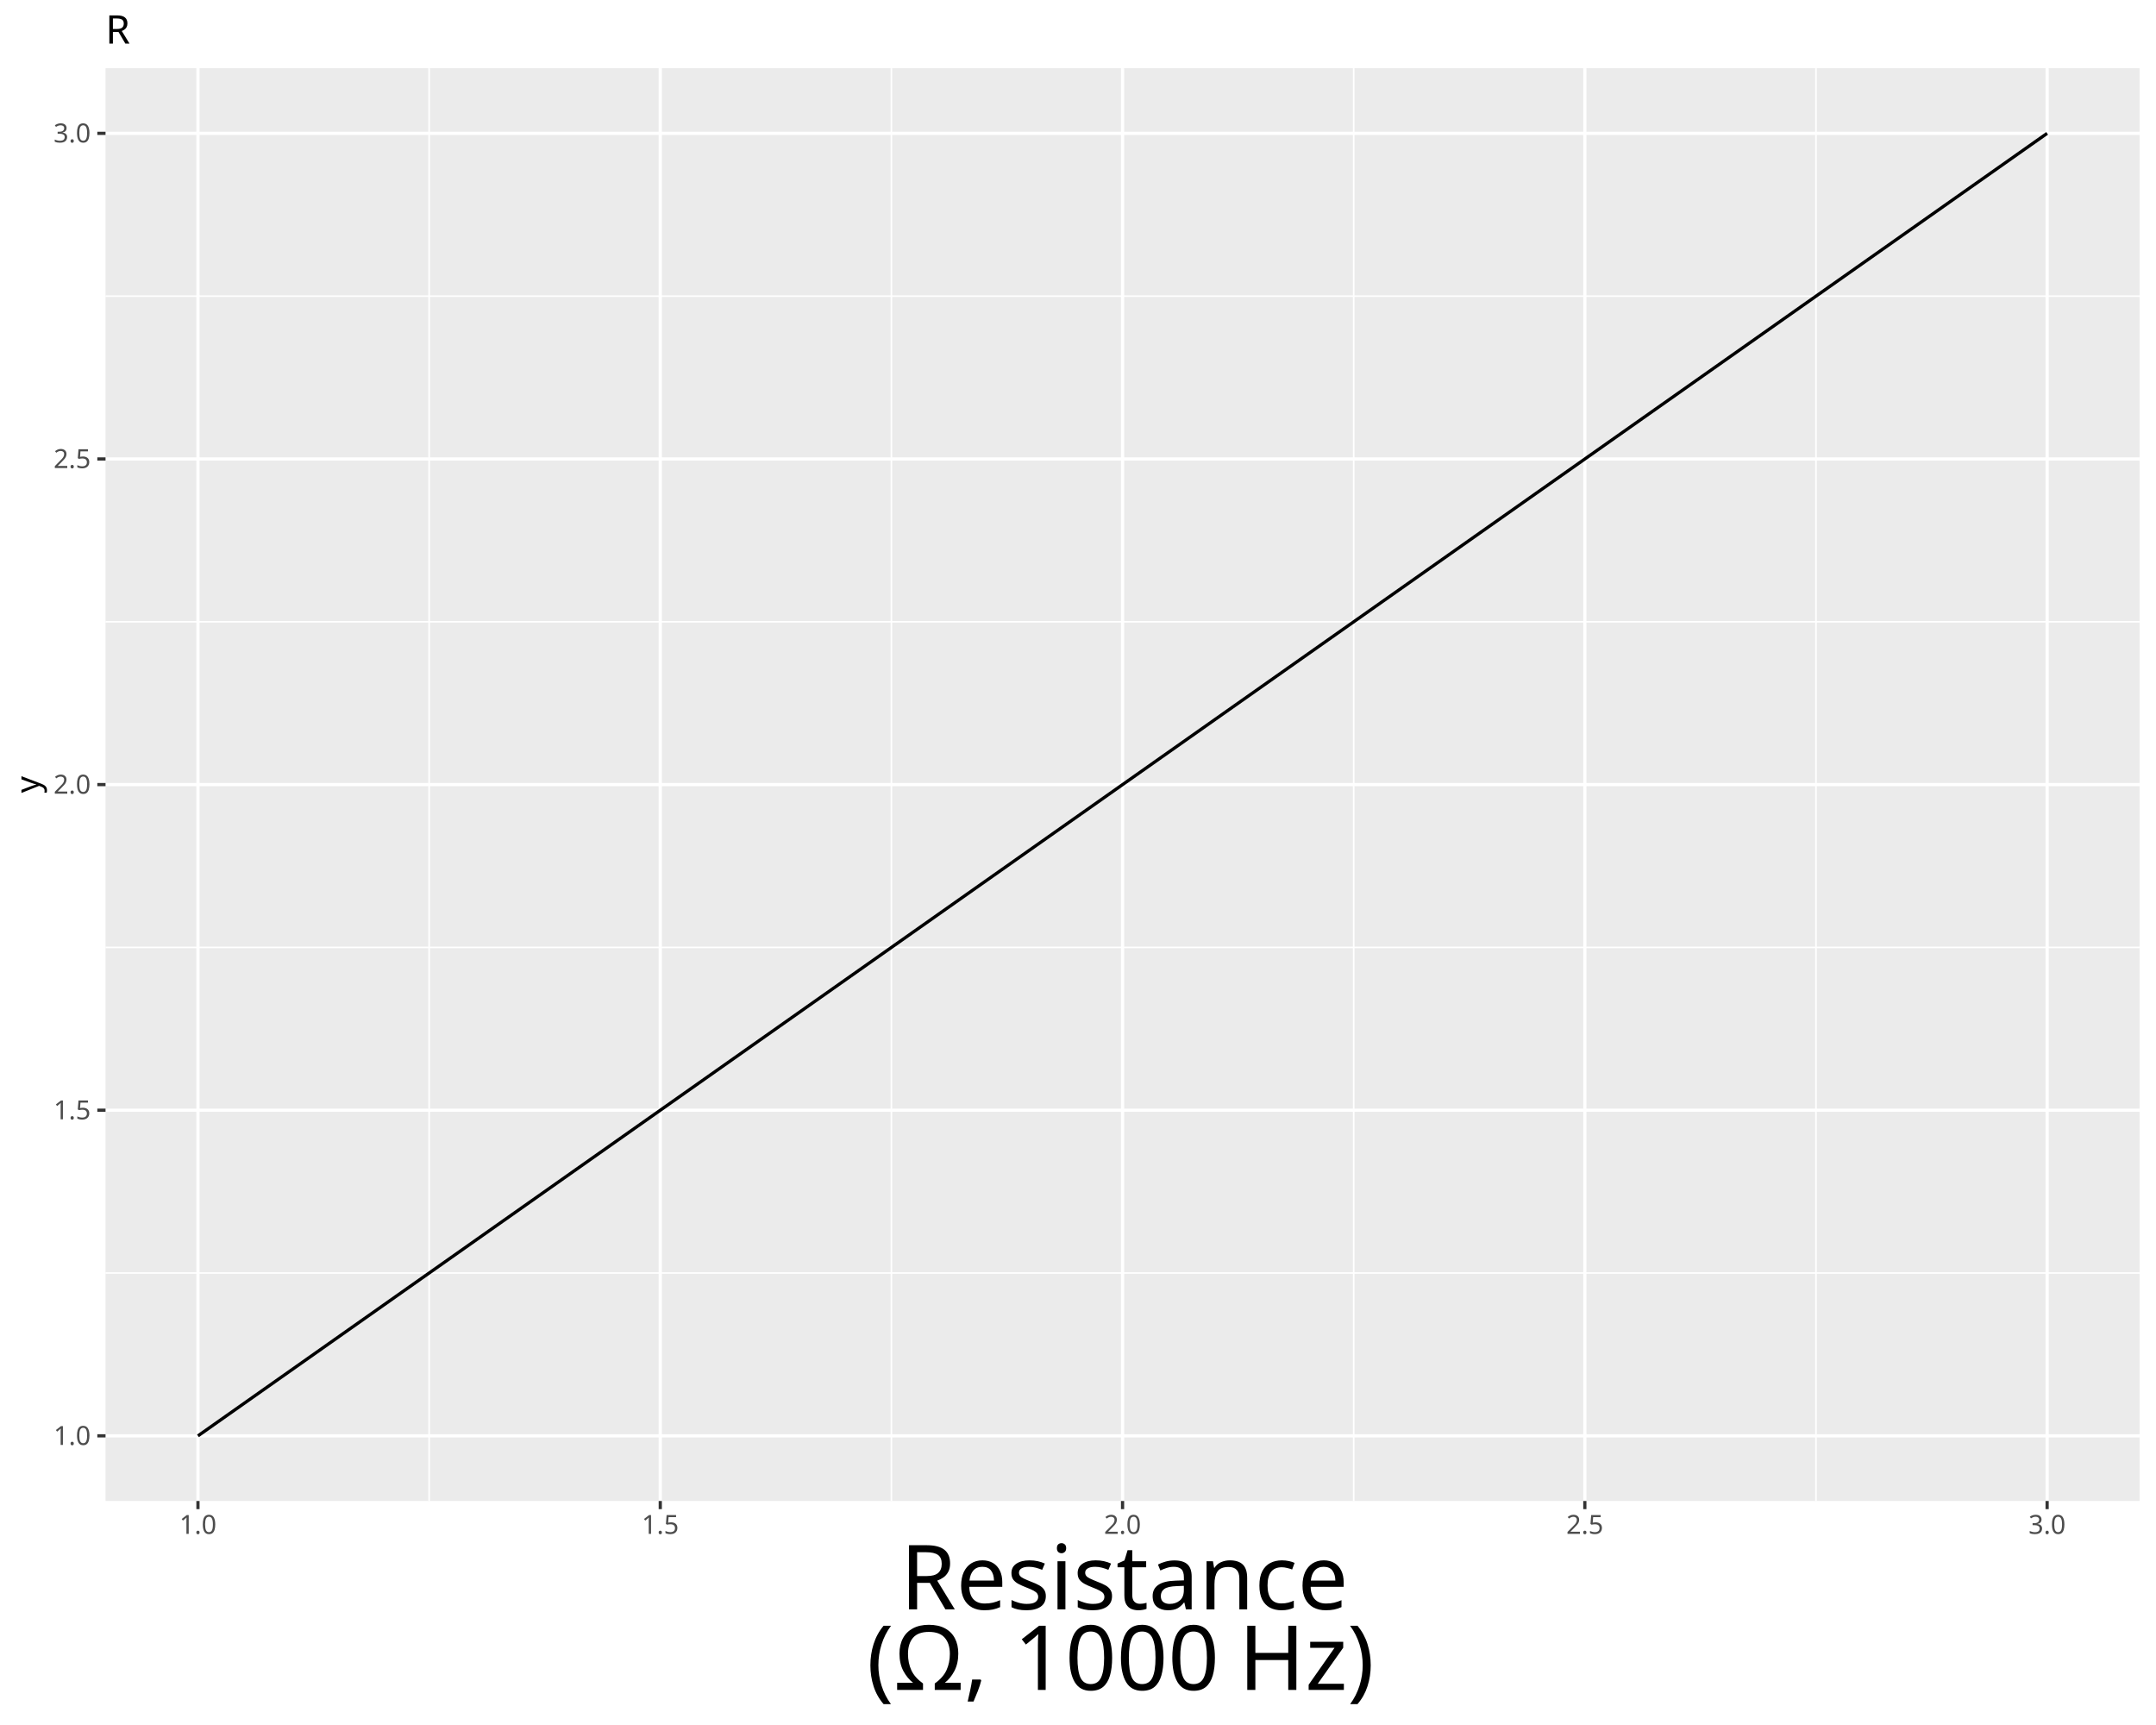
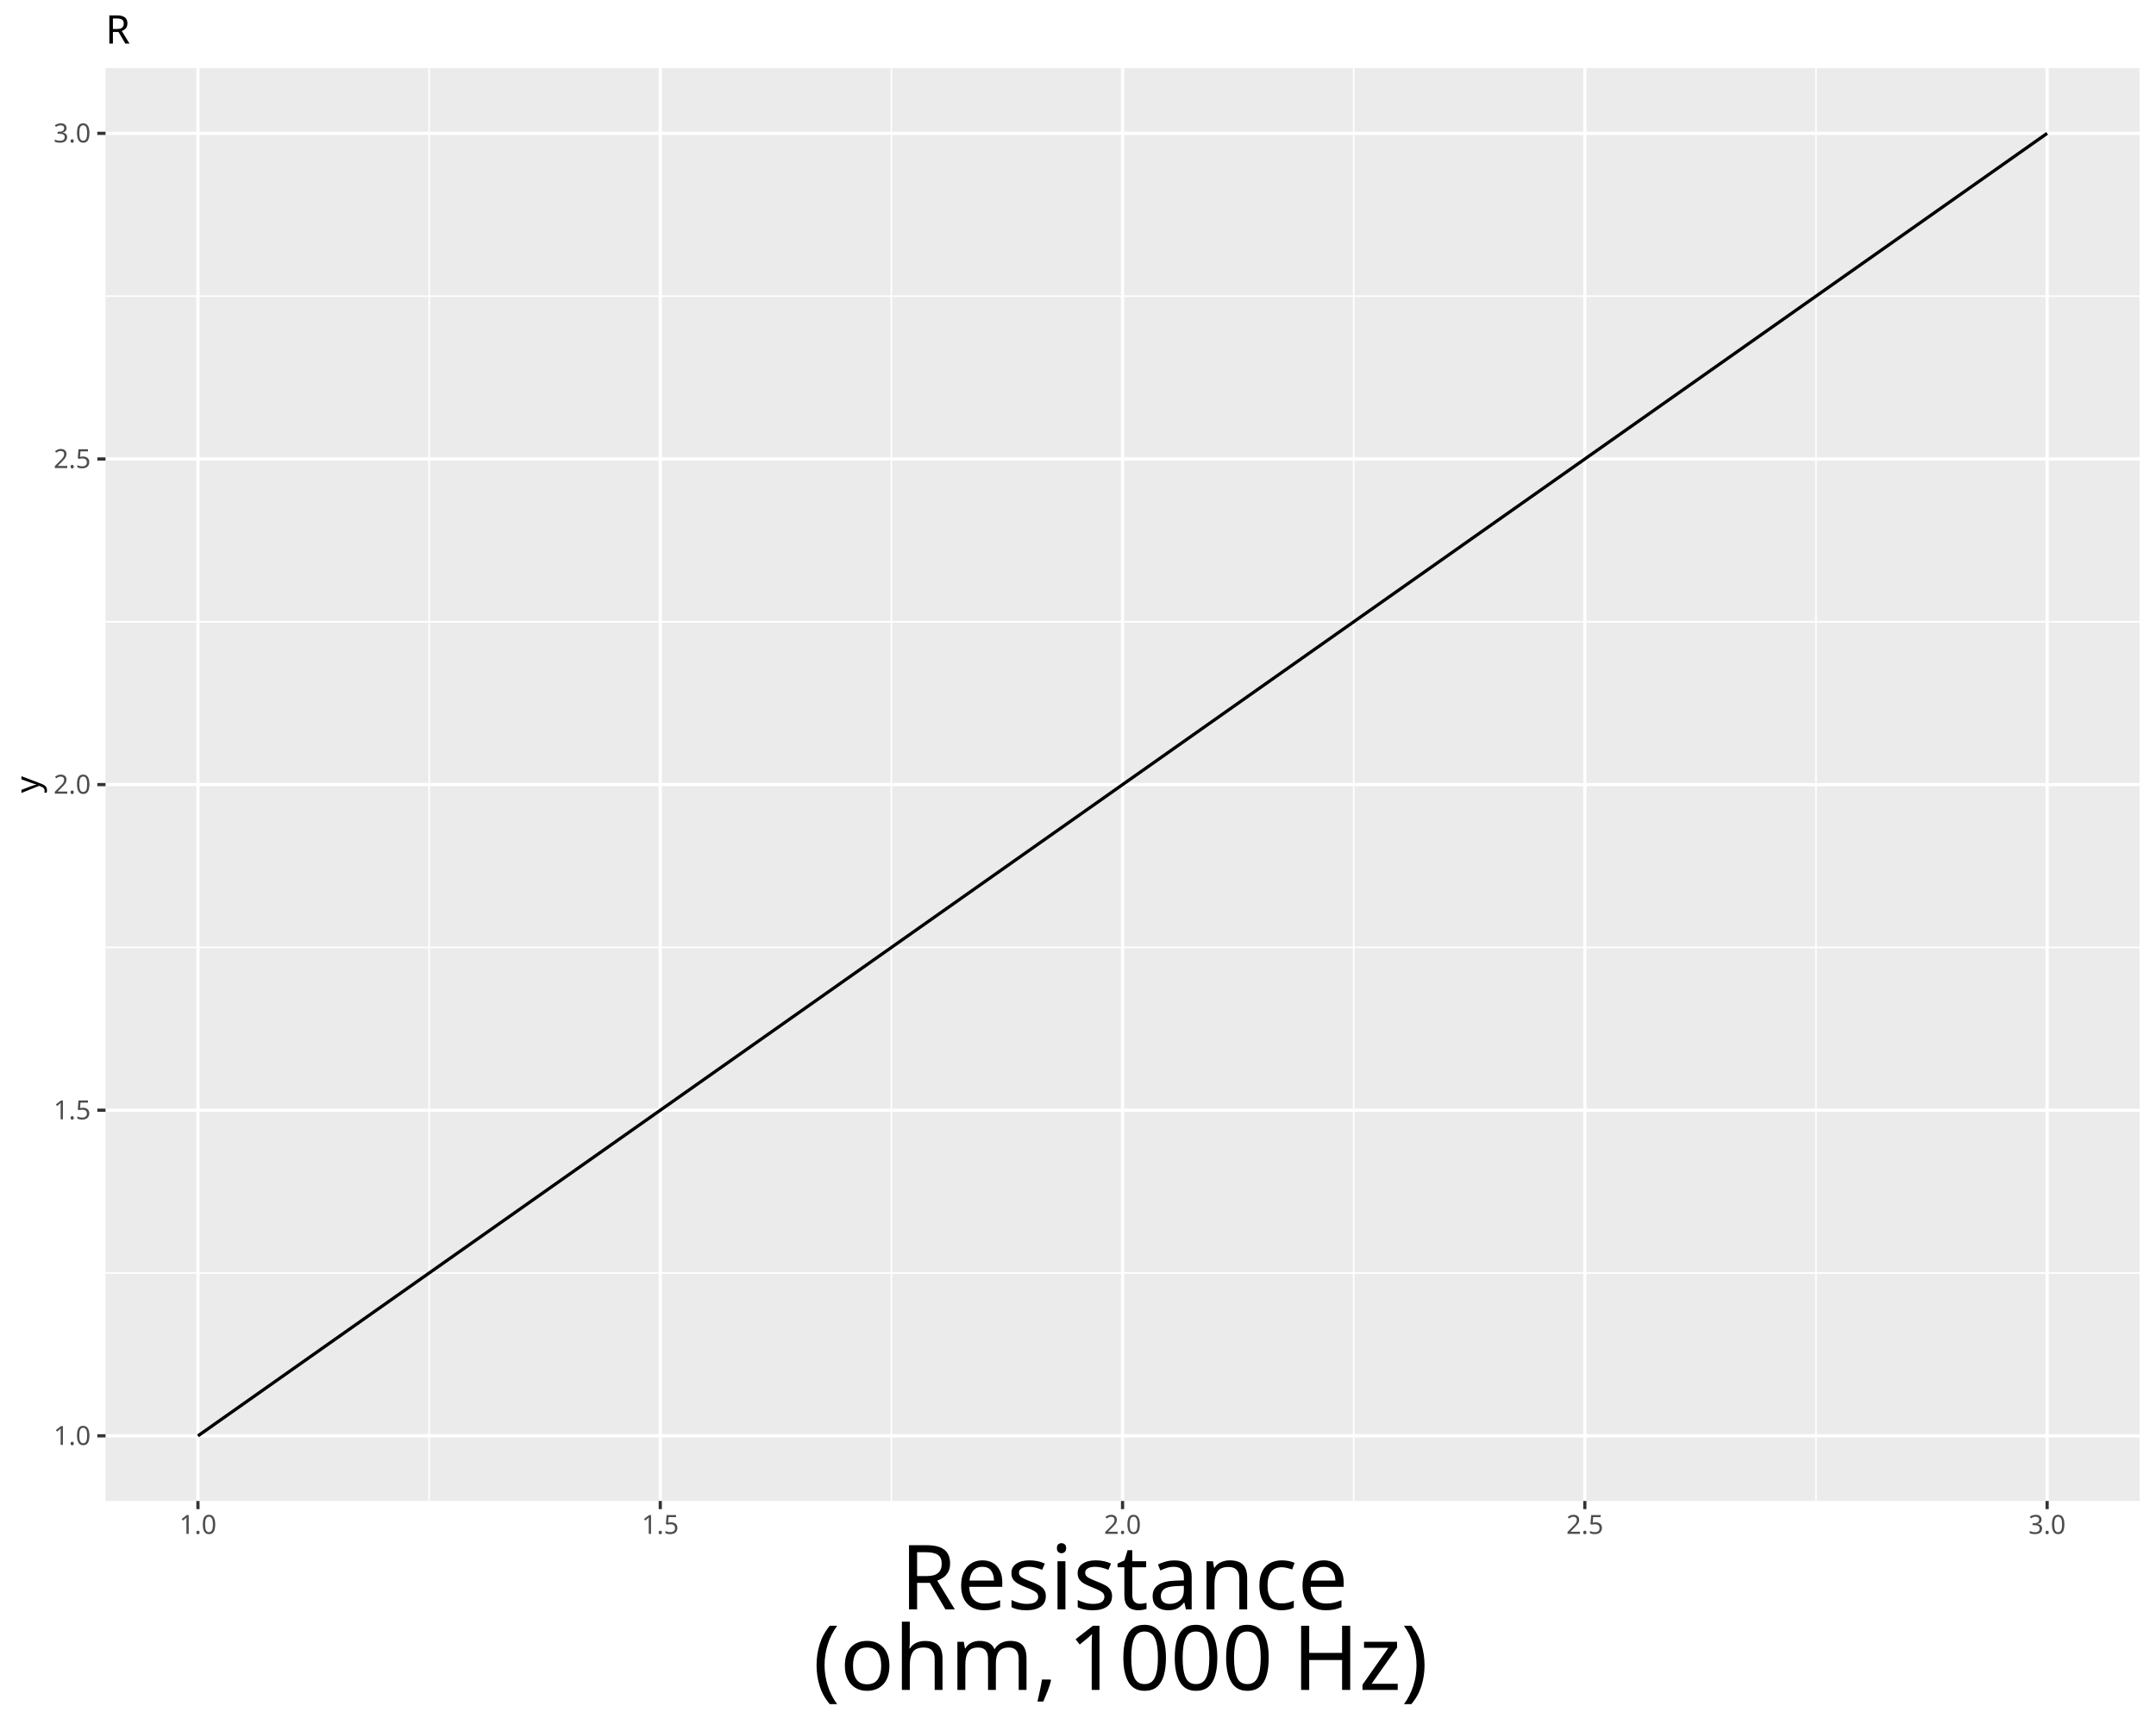
<svg xmlns="http://www.w3.org/2000/svg" class="svglite" data-engine-version="2.0" width="720.00pt" height="576.00pt" viewBox="0 0 720.00 576.00">
  <defs>
    <style type="text/css">
    .svglite line, .svglite polyline, .svglite polygon, .svglite path, .svglite rect, .svglite circle {
      fill: none;
      stroke: #000000;
      stroke-linecap: round;
      stroke-linejoin: round;
      stroke-miterlimit: 10.00;
    }
  </style>
  </defs>
  <rect width="100%" height="100%" style="stroke: none; fill: #FFFFFF;" />
  <defs>
    <clipPath id="cpMC4wMHw3MjAuMDB8MC4wMHw1NzYuMDA=">
      <rect x="0.00" y="0.00" width="720.00" height="576.00" />
    </clipPath>
  </defs>
  <g clip-path="url(#cpMC4wMHw3MjAuMDB8MC4wMHw1NzYuMDA=)">
    <rect x="0.00" y="0.00" width="720.00" height="576.00" style="stroke-width: 1.07; stroke: #FFFFFF; fill: #FFFFFF;" />
  </g>
  <defs>
    <clipPath id="cpMzUuMjR8NzE0LjUyfDIyLjc4fDUwMS4xOQ==">
      <rect x="35.24" y="22.78" width="679.28" height="478.41" />
    </clipPath>
  </defs>
  <g clip-path="url(#cpMzUuMjR8NzE0LjUyfDIyLjc4fDUwMS4xOQ==)">
    <rect x="35.24" y="22.78" width="679.28" height="478.41" style="stroke-width: 1.07; stroke: none; fill: #EBEBEB;" />
    <polyline points="35.24,425.08 714.52,425.08 " style="stroke-width: 0.53; stroke: #FFFFFF; stroke-linecap: butt;" />
    <polyline points="35.24,316.35 714.52,316.35 " style="stroke-width: 0.53; stroke: #FFFFFF; stroke-linecap: butt;" />
    <polyline points="35.24,207.62 714.52,207.62 " style="stroke-width: 0.53; stroke: #FFFFFF; stroke-linecap: butt;" />
    <polyline points="35.24,98.89 714.52,98.89 " style="stroke-width: 0.53; stroke: #FFFFFF; stroke-linecap: butt;" />
    <polyline points="143.31,501.19 143.31,22.78 " style="stroke-width: 0.53; stroke: #FFFFFF; stroke-linecap: butt;" />
    <polyline points="297.69,501.19 297.69,22.78 " style="stroke-width: 0.53; stroke: #FFFFFF; stroke-linecap: butt;" />
    <polyline points="452.07,501.19 452.07,22.78 " style="stroke-width: 0.53; stroke: #FFFFFF; stroke-linecap: butt;" />
    <polyline points="606.45,501.19 606.45,22.78 " style="stroke-width: 0.53; stroke: #FFFFFF; stroke-linecap: butt;" />
    <polyline points="35.24,479.45 714.52,479.45 " style="stroke-width: 1.07; stroke: #FFFFFF; stroke-linecap: butt;" />
    <polyline points="35.24,370.72 714.52,370.72 " style="stroke-width: 1.07; stroke: #FFFFFF; stroke-linecap: butt;" />
    <polyline points="35.24,261.99 714.52,261.99 " style="stroke-width: 1.07; stroke: #FFFFFF; stroke-linecap: butt;" />
    <polyline points="35.24,153.26 714.52,153.26 " style="stroke-width: 1.07; stroke: #FFFFFF; stroke-linecap: butt;" />
    <polyline points="35.24,44.53 714.52,44.53 " style="stroke-width: 1.07; stroke: #FFFFFF; stroke-linecap: butt;" />
    <polyline points="66.11,501.19 66.11,22.78 " style="stroke-width: 1.07; stroke: #FFFFFF; stroke-linecap: butt;" />
    <polyline points="220.50,501.19 220.50,22.78 " style="stroke-width: 1.07; stroke: #FFFFFF; stroke-linecap: butt;" />
    <polyline points="374.88,501.19 374.88,22.78 " style="stroke-width: 1.07; stroke: #FFFFFF; stroke-linecap: butt;" />
    <polyline points="529.26,501.19 529.26,22.78 " style="stroke-width: 1.07; stroke: #FFFFFF; stroke-linecap: butt;" />
    <polyline points="683.64,501.19 683.64,22.78 " style="stroke-width: 1.07; stroke: #FFFFFF; stroke-linecap: butt;" />
    <polyline points="66.11,479.45 374.88,261.99 683.64,44.53 " style="stroke-width: 1.07; stroke-linecap: butt;" />
  </g>
  <g clip-path="url(#cpMC4wMHw3MjAuMDB8MC4wMHw1NzYuMDA=)">
    <text x="30.31" y="482.48" text-anchor="end" style="font-size: 8.80px; fill: #4D4D4D; font-family: sans;" textLength="12.23px" lengthAdjust="spacingAndGlyphs">1.0</text>
    <text x="30.31" y="373.75" text-anchor="end" style="font-size: 8.80px; fill: #4D4D4D; font-family: sans;" textLength="12.23px" lengthAdjust="spacingAndGlyphs">1.5</text>
    <text x="30.31" y="265.02" text-anchor="end" style="font-size: 8.80px; fill: #4D4D4D; font-family: sans;" textLength="12.23px" lengthAdjust="spacingAndGlyphs">2.0</text>
    <text x="30.31" y="156.29" text-anchor="end" style="font-size: 8.80px; fill: #4D4D4D; font-family: sans;" textLength="12.23px" lengthAdjust="spacingAndGlyphs">2.5</text>
    <text x="30.31" y="47.56" text-anchor="end" style="font-size: 8.80px; fill: #4D4D4D; font-family: sans;" textLength="12.23px" lengthAdjust="spacingAndGlyphs">3.0</text>
    <polyline points="32.50,479.45 35.24,479.45 " style="stroke-width: 1.07; stroke: #333333; stroke-linecap: butt;" />
    <polyline points="32.50,370.72 35.24,370.72 " style="stroke-width: 1.07; stroke: #333333; stroke-linecap: butt;" />
    <polyline points="32.50,261.99 35.24,261.99 " style="stroke-width: 1.07; stroke: #333333; stroke-linecap: butt;" />
    <polyline points="32.50,153.26 35.24,153.26 " style="stroke-width: 1.07; stroke: #333333; stroke-linecap: butt;" />
    <polyline points="32.50,44.53 35.24,44.53 " style="stroke-width: 1.07; stroke: #333333; stroke-linecap: butt;" />
    <polyline points="66.11,503.93 66.11,501.19 " style="stroke-width: 1.07; stroke: #333333; stroke-linecap: butt;" />
    <polyline points="220.50,503.93 220.50,501.19 " style="stroke-width: 1.07; stroke: #333333; stroke-linecap: butt;" />
    <polyline points="374.88,503.93 374.88,501.19 " style="stroke-width: 1.07; stroke: #333333; stroke-linecap: butt;" />
    <polyline points="529.26,503.93 529.26,501.19 " style="stroke-width: 1.07; stroke: #333333; stroke-linecap: butt;" />
    <polyline points="683.64,503.93 683.64,501.19 " style="stroke-width: 1.07; stroke: #333333; stroke-linecap: butt;" />
    <text x="66.11" y="512.18" text-anchor="middle" style="font-size: 8.80px; fill: #4D4D4D; font-family: sans;" textLength="12.23px" lengthAdjust="spacingAndGlyphs">1.0</text>
    <text x="220.50" y="512.18" text-anchor="middle" style="font-size: 8.80px; fill: #4D4D4D; font-family: sans;" textLength="12.23px" lengthAdjust="spacingAndGlyphs">1.5</text>
    <text x="374.88" y="512.18" text-anchor="middle" style="font-size: 8.80px; fill: #4D4D4D; font-family: sans;" textLength="12.23px" lengthAdjust="spacingAndGlyphs">2.0</text>
    <text x="529.26" y="512.18" text-anchor="middle" style="font-size: 8.80px; fill: #4D4D4D; font-family: sans;" textLength="12.23px" lengthAdjust="spacingAndGlyphs">2.5</text>
    <text x="683.64" y="512.18" text-anchor="middle" style="font-size: 8.80px; fill: #4D4D4D; font-family: sans;" textLength="12.23px" lengthAdjust="spacingAndGlyphs">3.0</text>
    <text x="300.66" y="537.39" style="font-size: 30.00px; font-family: sans;" textLength="148.45px" lengthAdjust="spacingAndGlyphs">Resistance</text>
-     <text x="289.46" y="564.29" style="font-size: 30.00px; font-family: sans;" textLength="40.75px" lengthAdjust="spacingAndGlyphs">(Ω,</text>
-     <text x="338.55" y="564.29" style="font-size: 30.00px; font-family: sans;" textLength="66.74px" lengthAdjust="spacingAndGlyphs">1000</text>
-     <text x="413.62" y="564.29" style="font-size: 30.00px; font-family: sans;" textLength="46.67px" lengthAdjust="spacingAndGlyphs">Hz)</text>
+     <text x="271.49" y="564.29" style="font-size: 30.00px; font-family: sans;" textLength="76.70px" lengthAdjust="spacingAndGlyphs">(ohm,</text>
+     <text x="356.52" y="564.29" style="font-size: 30.00px; font-family: sans;" textLength="66.74px" lengthAdjust="spacingAndGlyphs">1000</text>
+     <text x="431.60" y="564.29" style="font-size: 30.00px; font-family: sans;" textLength="46.67px" lengthAdjust="spacingAndGlyphs">Hz)</text>
    <text transform="translate(13.05,261.99) rotate(-90)" text-anchor="middle" style="font-size: 11.00px; font-family: sans;" textLength="5.50px" lengthAdjust="spacingAndGlyphs">y</text>
    <text x="35.24" y="14.56" style="font-size: 13.20px; font-family: sans;" textLength="9.54px" lengthAdjust="spacingAndGlyphs">R</text>
  </g>
</svg>
